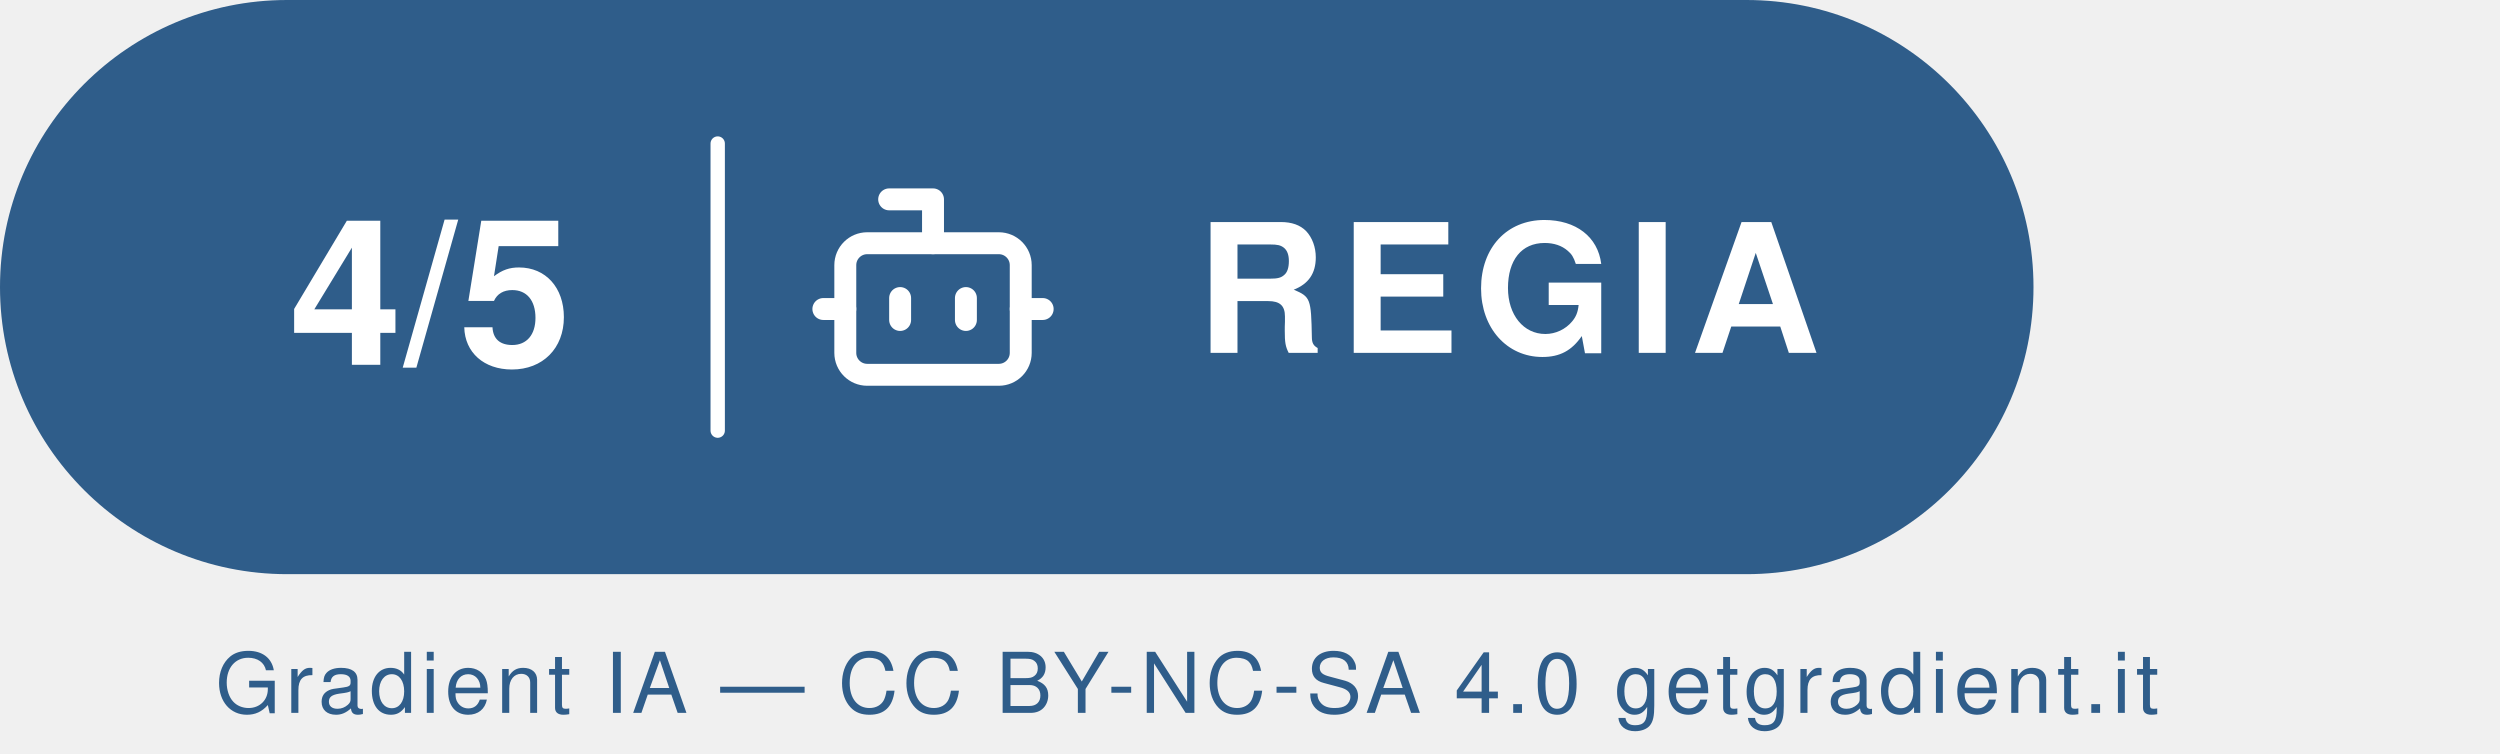
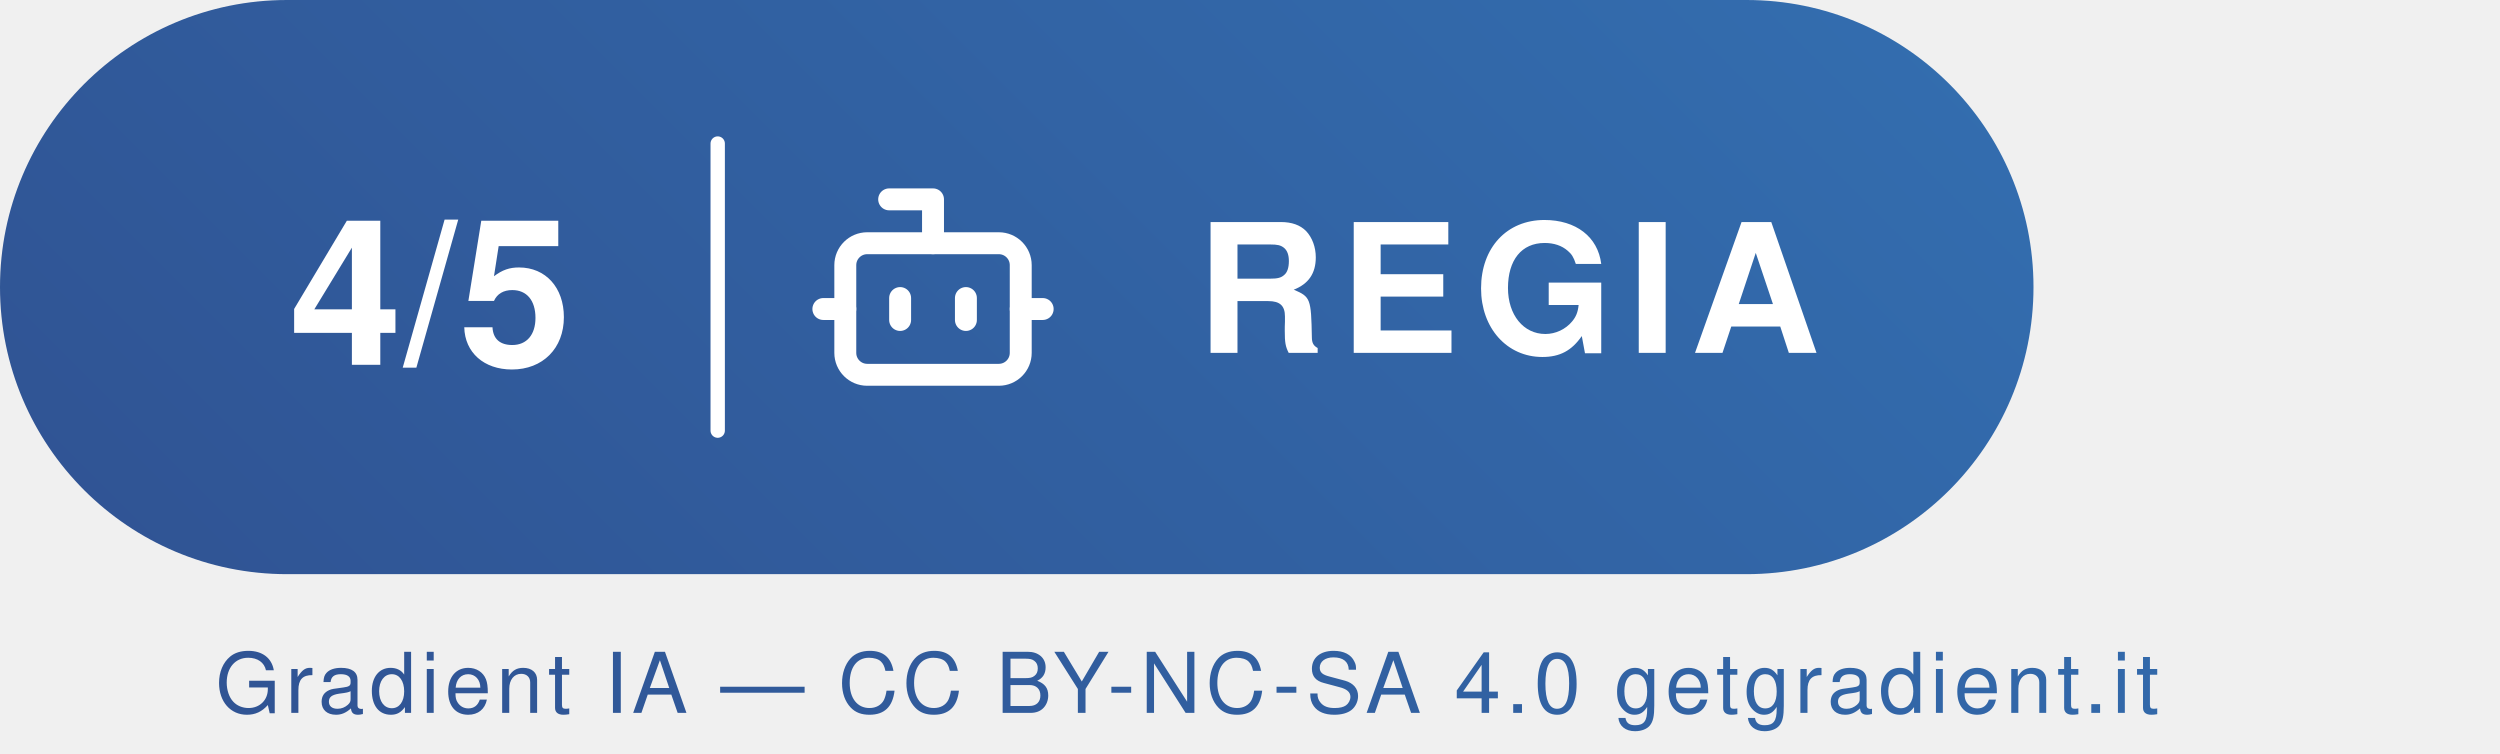
<svg xmlns="http://www.w3.org/2000/svg" viewBox="0 0 209 63" role="img" aria-label="Livello 4 · Regia — IA sotto direzione umana">
-   <rect x="0" y="0" width="170" height="48" rx="24" fill="#2f5d8a" />
+   <defs>
+     <linearGradient id="gai-it-label-4-filledg" gradientUnits="userSpaceOnUse" x1="178.39" y1="-42.39" x2="30.61" y2="105.39">
+       <stop offset="0" stop-color="#3475b7" />
+       <stop offset="1" stop-color="#2f4f8f" />
+     </linearGradient>
+   </defs>
+   <rect x="0" y="0" width="170" height="48" rx="24" fill="url(#gai-it-label-4-filledg)" />
  <g fill="#ffffff" font-family="'Space Grotesk', 'Helvetica Neue', Helvetica, Arial, sans-serif" font-weight="700">
    <text x="36" y="30.5" font-size="17" text-anchor="middle">4/5</text>
    <text x="100" y="29.5" font-size="15" letter-spacing="1.2">REGIA</text>
  </g>
  <line x1="60" y1="12" x2="60" y2="36" stroke="#ffffff" stroke-width="1.2" stroke-linecap="round" />
  <g transform="translate(67 13) scale(0.9166667)" fill="none" stroke="#ffffff" stroke-width="2" stroke-linecap="round" stroke-linejoin="round">
    <path d="M12 8V4H8" />
    <rect width="16" height="12" x="4" y="8" rx="2" />
    <path d="M2 14h2" />
    <path d="M20 14h2" />
    <path d="M15 13v2" />
    <path d="M9 13v2" />
  </g>
-   <text x="18" y="59.60" fill="#2f5d8a" font-family="'Space Grotesk', 'Helvetica Neue', Helvetica, Arial, sans-serif" font-weight="500" font-size="7" letter-spacing="0.42">Gradient IA — CC BY-NC-SA 4.0 getgradient.it</text>
+   <text x="18" y="59.60" fill="url(#gai-it-label-4-filledg)" font-family="'Space Grotesk', 'Helvetica Neue', Helvetica, Arial, sans-serif" font-weight="500" font-size="7" letter-spacing="0.42">Gradient IA — CC BY-NC-SA 4.0 getgradient.it</text>
</svg>
